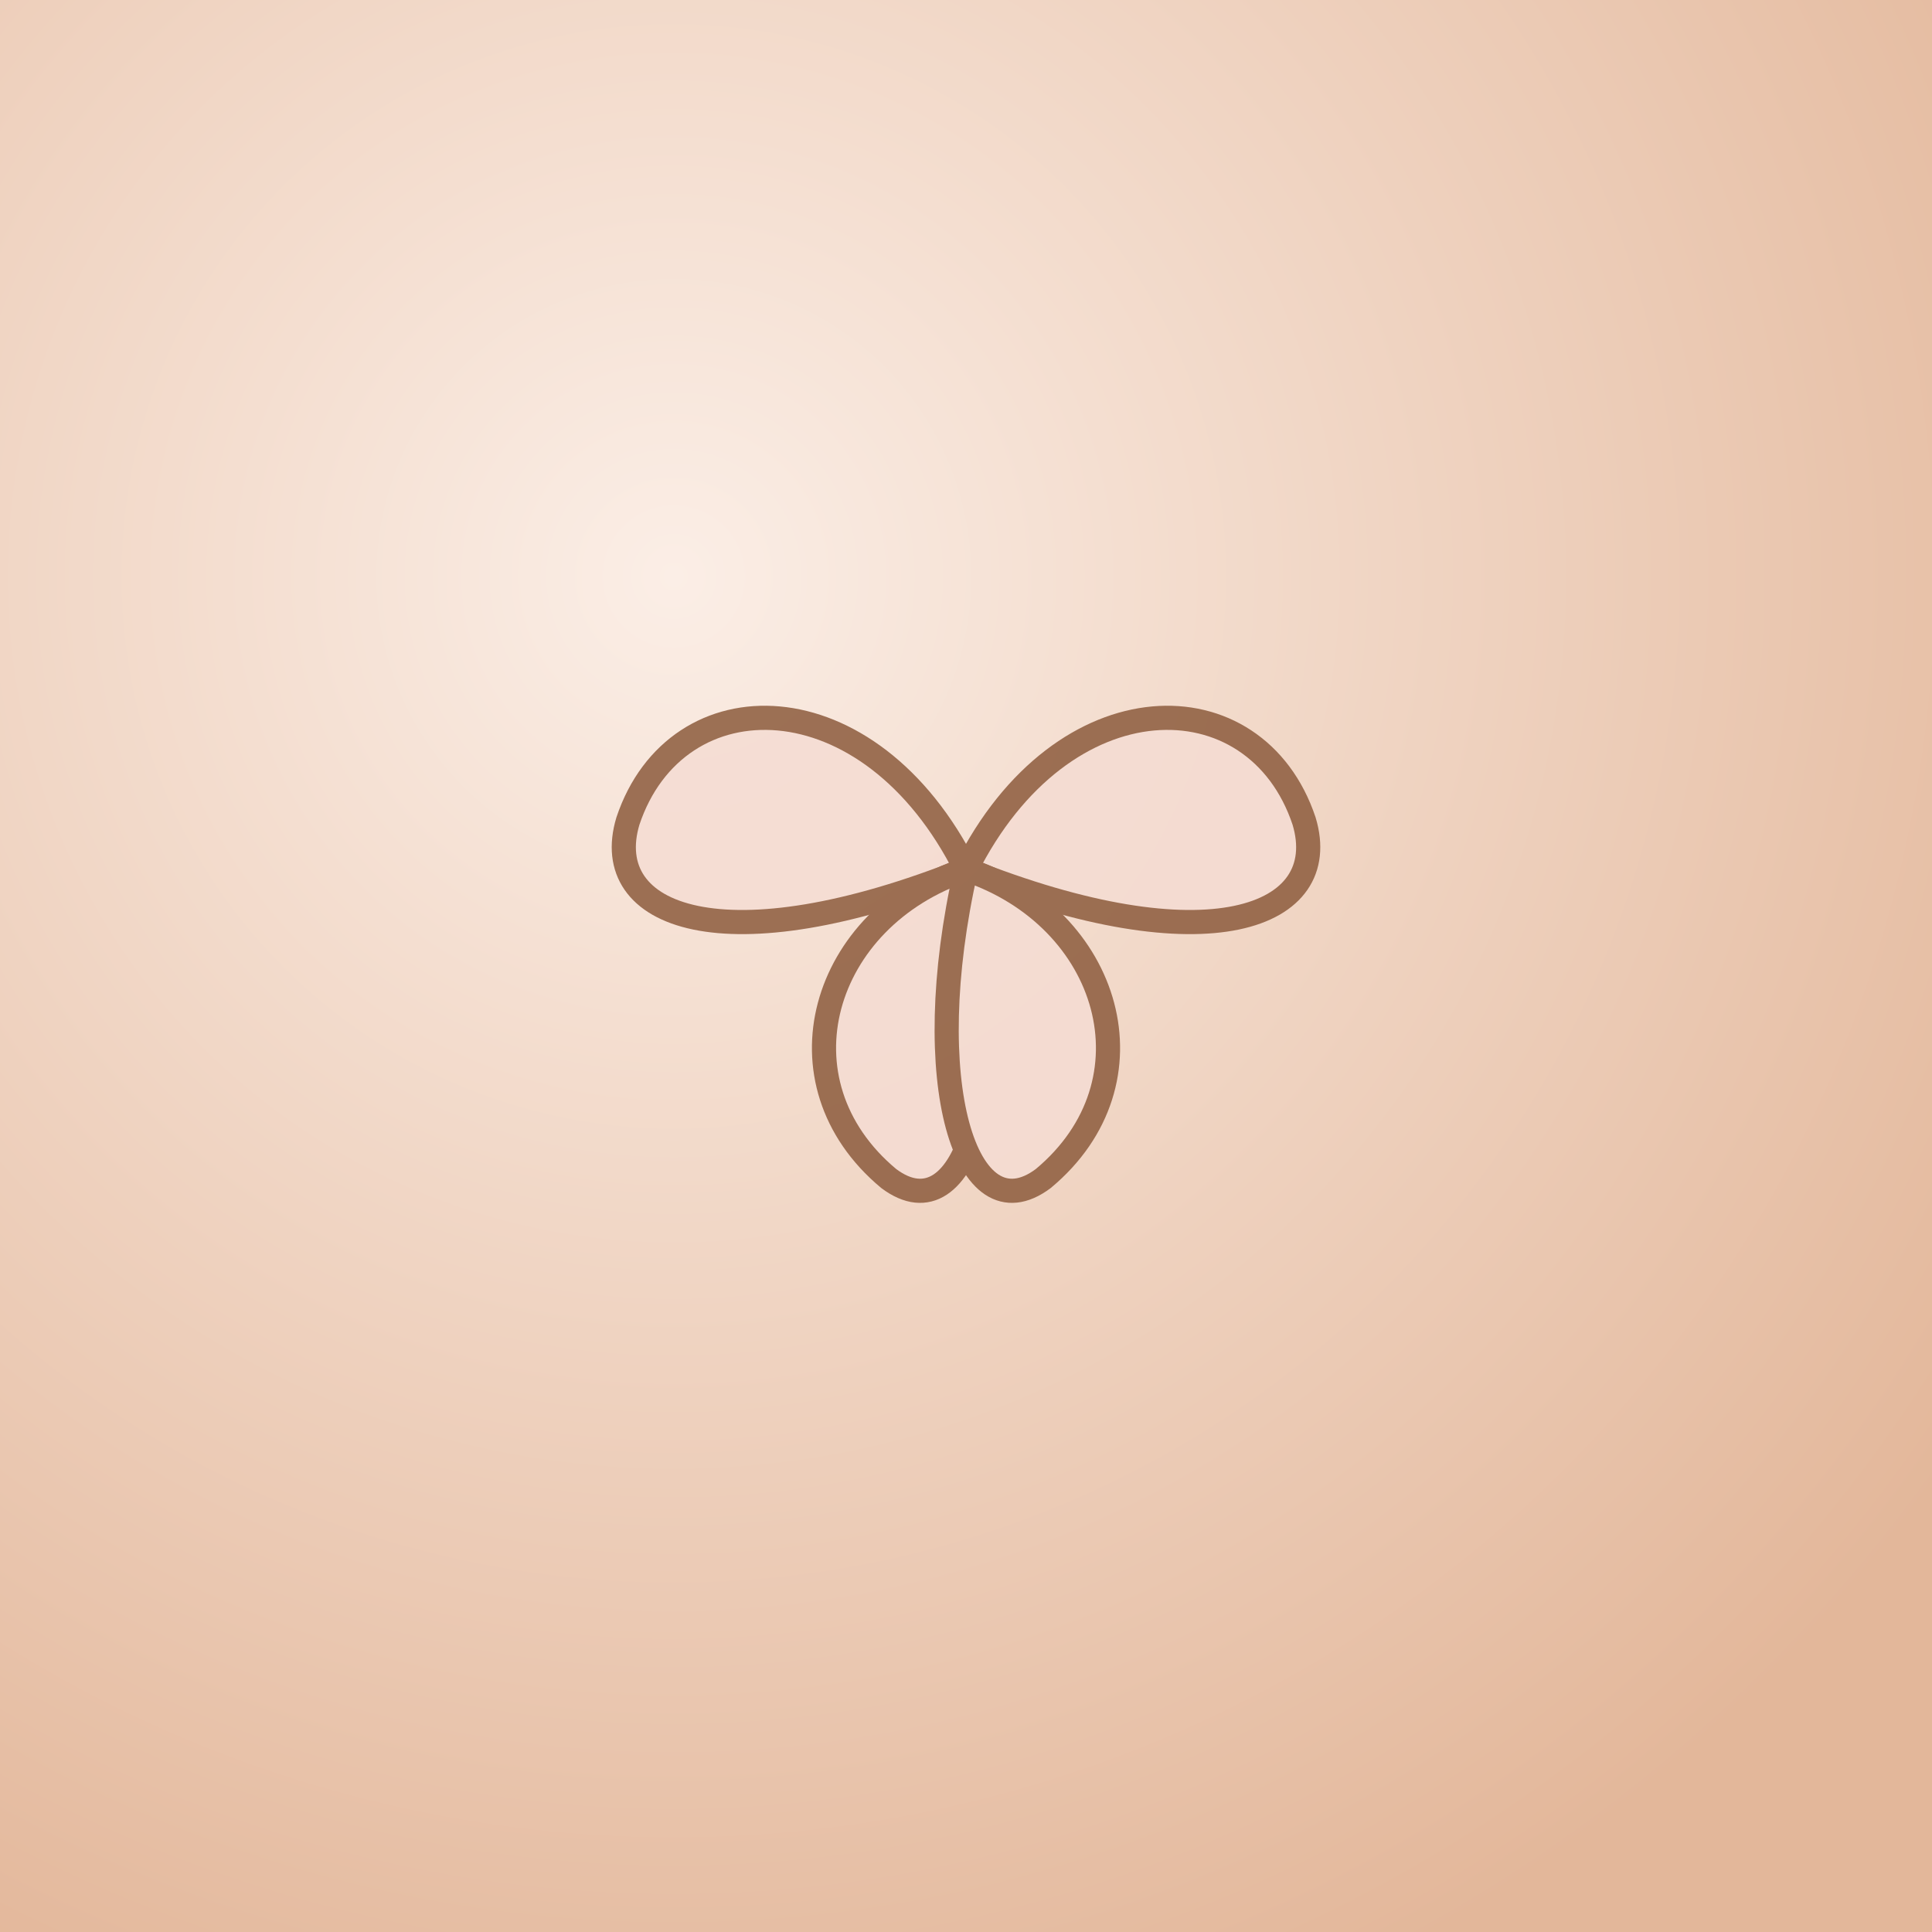
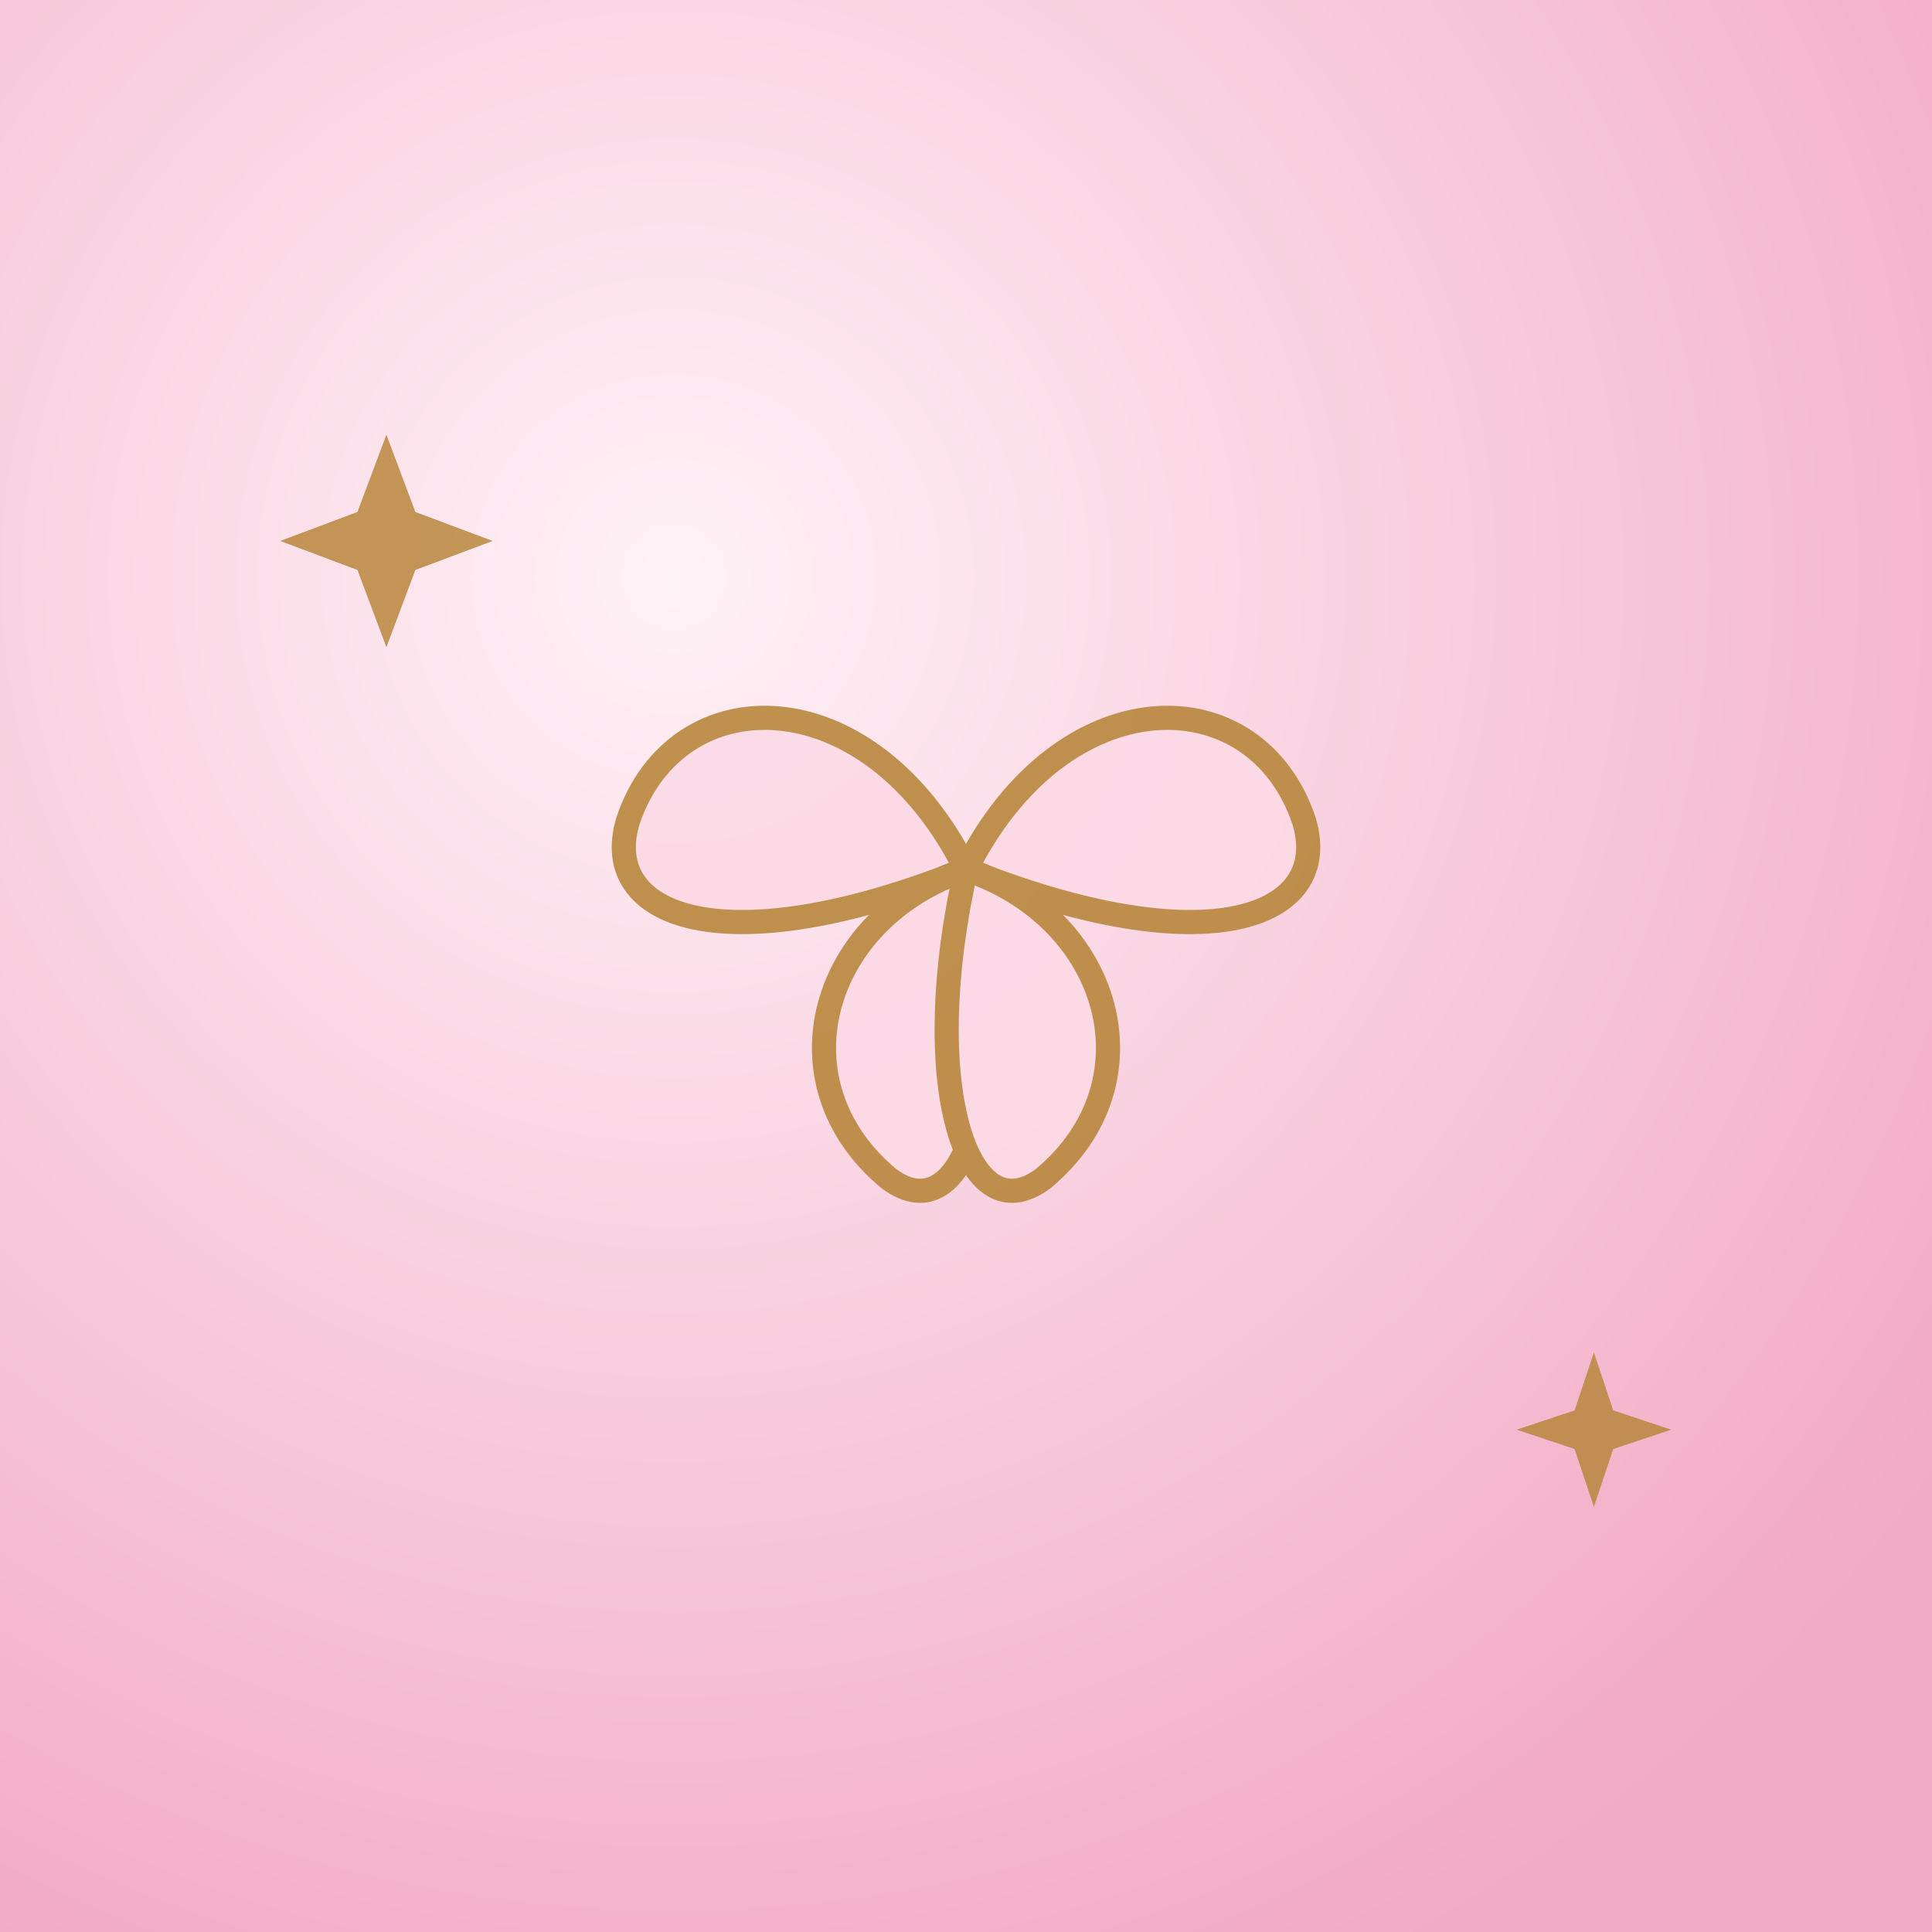
<svg xmlns="http://www.w3.org/2000/svg" viewBox="0 0 200 200">
  <defs>
    <radialGradient id="avatarGrad" cx="35%" cy="30%" r="80%">
-       <stop offset="0%" stop-color="#fbeee6" />
-       <stop offset="100%" stop-color="#e3b79a" />
+       <stop offset="0%" stop-color="#fff2f7" />
+       <stop offset="100%" stop-color="#f2a9c4" />
    </radialGradient>
  </defs>
  <rect width="200" height="200" fill="url(#avatarGrad)" />
-   <g fill="none" stroke="#8c5a3c" stroke-width="2.5" stroke-linecap="round" opacity="0.85">
-     <circle cx="100" cy="100" r="10" fill="#fff8f3" stroke="#8c5a3c" />
-     <path d="M100 90 C90 70 70 70 65 85 C62 95 75 100 100 90Z" fill="#f4dcd2" />
-     <path d="M100 90 C110 70 130 70 135 85 C138 95 125 100 100 90Z" fill="#f4dcd2" />
-     <path d="M100 90 C85 95 80 112 92 122 C100 128 105 112 100 90Z" fill="#f4dcd2" />
-     <path d="M100 90 C115 95 120 112 108 122 C100 128 95 112 100 90Z" fill="#f4dcd2" />
+   <g fill="none" stroke="#b8863c" stroke-width="2.5" stroke-linecap="round" opacity="0.9">
+     <circle cx="100" cy="100" r="10" fill="#fffaf6" stroke="#b8863c" />
+     <path d="M100 90 C90 70 70 70 65 85 C62 95 75 100 100 90Z" fill="#fbd9e6" />
+     <path d="M100 90 C110 70 130 70 135 85 C138 95 125 100 100 90Z" fill="#fbd9e6" />
+     <path d="M100 90 C85 95 80 112 92 122 C100 128 105 112 100 90Z" fill="#fbd9e6" />
+     <path d="M100 90 C115 95 120 112 108 122 C100 128 95 112 100 90Z" fill="#fbd9e6" />
+   </g>
+   <g fill="#b8863c" opacity="0.85">
+     <path d="M40 45 L43 53 L51 56 L43 59 L40 67 L37 59 L29 56 L37 53 Z" />
+     <path d="M165 140 L167 146 L173 148 L167 150 L165 156 L163 150 L157 148 L163 146 Z" />
  </g>
</svg>
